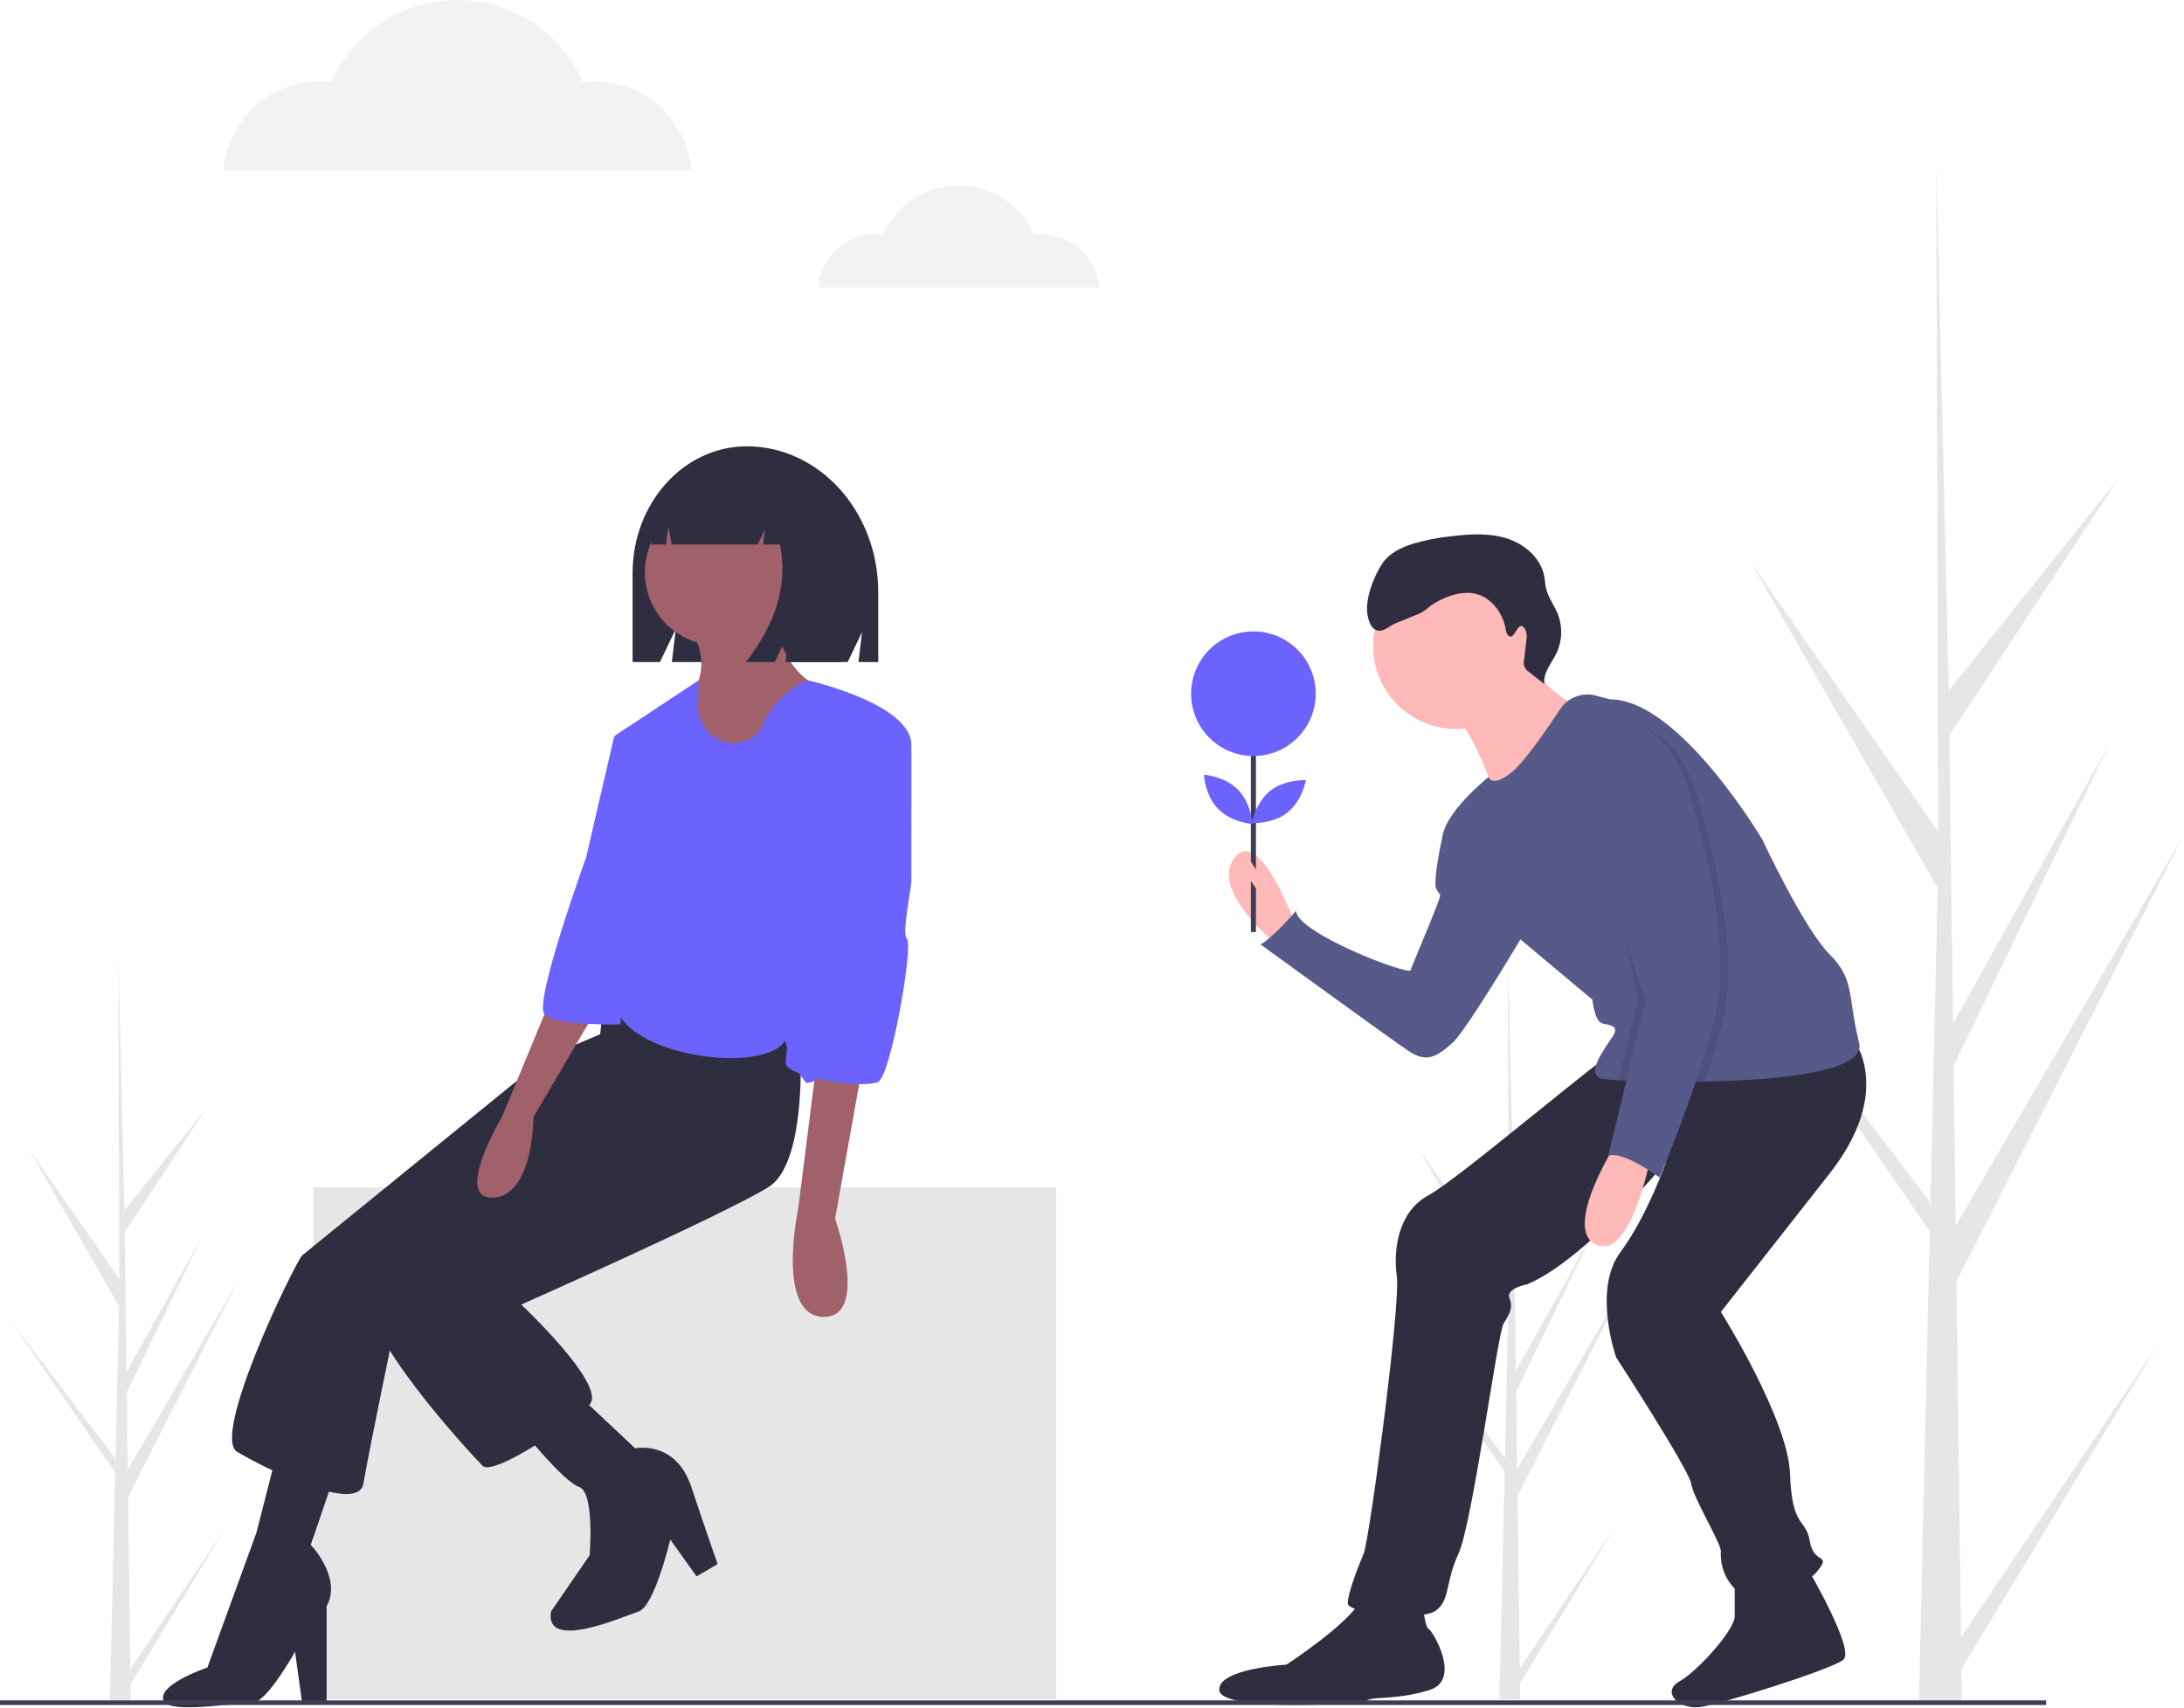
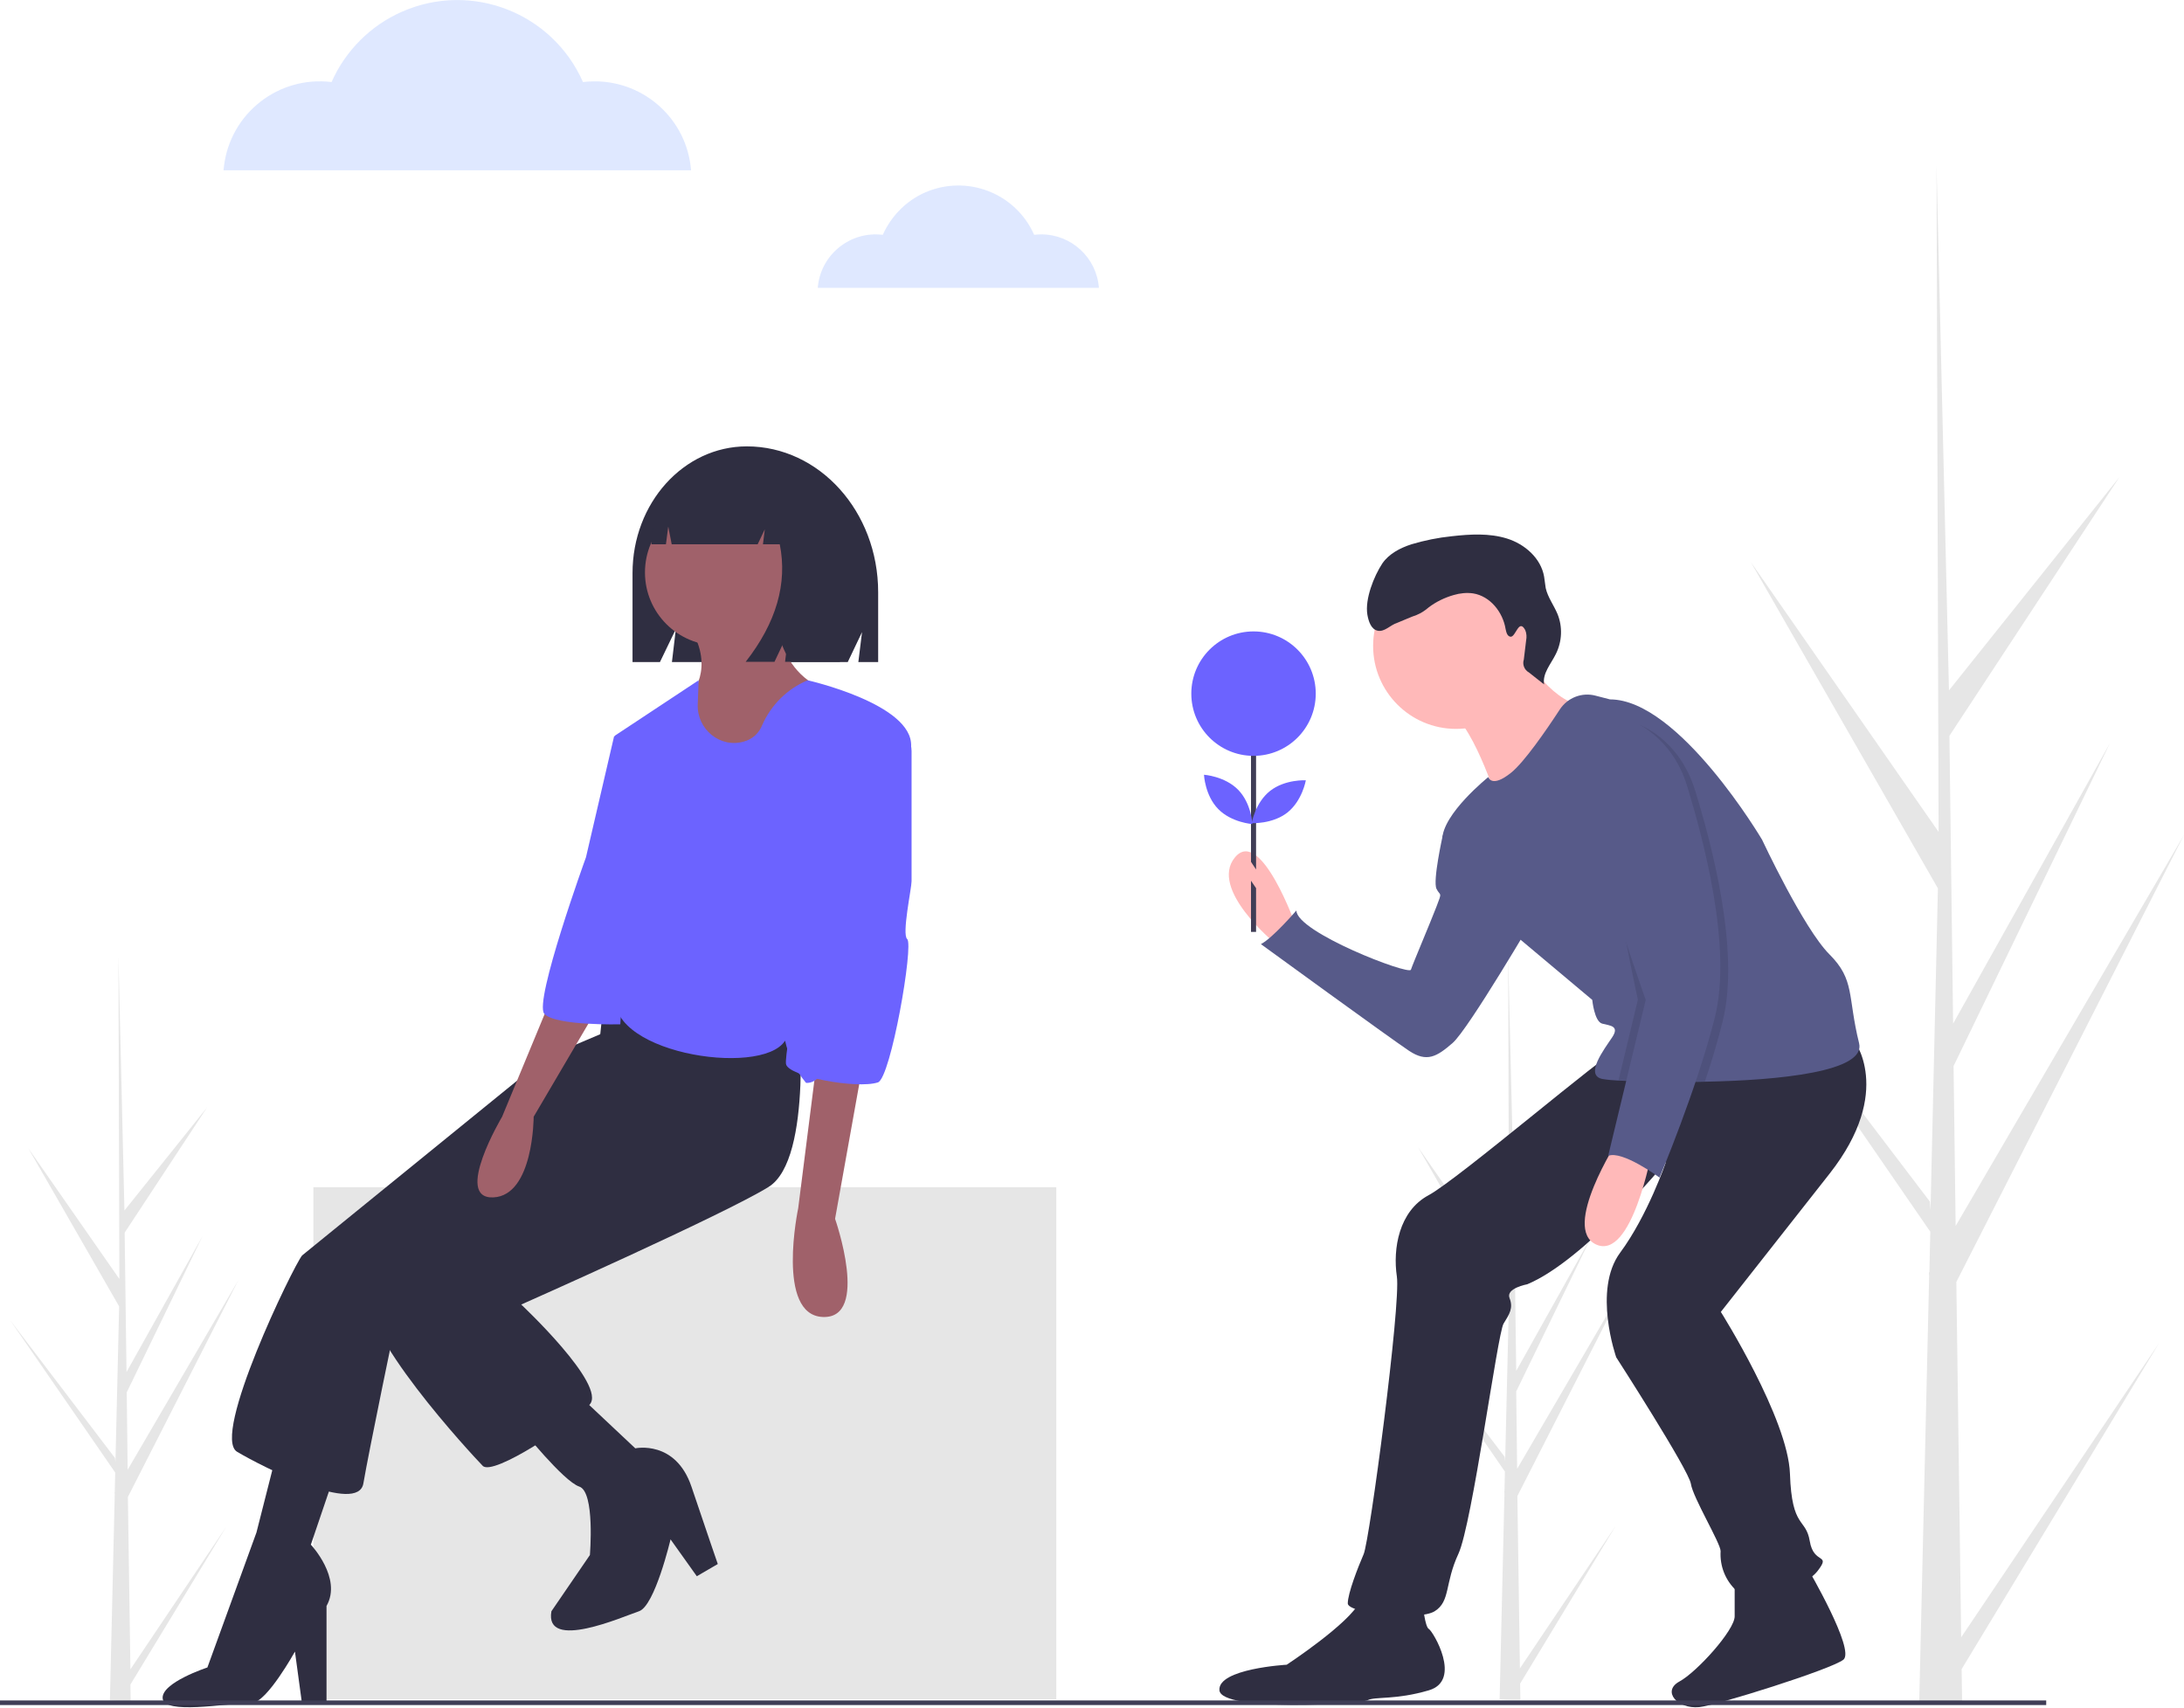
- <svg xmlns="http://www.w3.org/2000/svg" id="bff1eec5-8c42-4467-882f-1d2c94145129" data-name="Layer 1" width="947.823" height="740.893" viewBox="0 0 947.823 740.893">
-   <path d="M977.143,790.03l85.887-127.722-85.711,141.463.179,14.372q-9.405.072-18.627-.313l4.26-184.742-.117-1.425.157-.275.408-17.457-94.056-136.558,93.945,123.493.333,3.69,3.217-139.58L885.779,323.394,967.25,440.454l-.85-289.173.002-.962.028.947,5.393,227.907,74.04-92.576L972.064,398.806l1.616,124.851,68.132-121.85L973.93,542.012l.9,69.423,99.082-169.735L975.131,635.654Z" transform="translate(-126.0883 -79.55369)" fill="#e6e6e6" />
-   <path d="M785.652,803.529l41.609-61.876-41.523,68.533.087,6.963q-4.556.035-9.024-.152l2.064-89.5-.057-.69.076-.133.198-8.457L733.514,652.058l45.513,59.827.162,1.788,1.559-67.621-39.357-68.59,39.469,56.711-.412-140.092.001-.466.013.459,2.613,110.412,35.869-44.849-35.752,54.361.783,60.485,33.007-59.031-32.886,67.923.436,33.633,48.001-82.23L784.677,728.74Z" transform="translate(-126.0883 -79.55369)" fill="#e6e6e6" />
-   <path d="M182.652,803.907,224.26,742.031l-41.523,68.533.087,6.963q-4.556.035-9.024-.152l2.064-89.5-.057-.69.076-.133.198-8.457L130.514,652.437l45.513,59.827.162,1.788,1.559-67.621-39.357-68.59,39.469,56.711-.412-140.092.001-.466.013.459,2.613,110.412,35.869-44.849-35.752,54.361.783,60.485,33.007-59.031-32.886,67.923.436,33.633,48.001-82.23L181.677,729.118Z" transform="translate(-126.0883 -79.55369)" fill="#e6e6e6" />
-   <path d="M688.557,481.658s-15.435-43.734-26.583-30.013,17.151,36.874,17.151,36.874Z" transform="translate(-126.0883 -79.55369)" fill="#ffb9b9" />
-   <path d="M761.447,438.781l-9.286,3.441s-4.435,19.712-2.72,23.142,2.573.858,0,7.718-10.29,24.868-11.148,27.441-49.737-16.293-49.737-25.726c0,0-10.29,12.005-15.435,14.578,0,0,56.597,41.161,64.314,46.306s12.005,2.573,18.866-3.43,36.016-55.739,36.016-55.739Z" transform="translate(-126.0883 -79.55369)" fill="#575a89" />
-   <path d="M743.579,776.203s.858,9.433,2.573,10.29,14.578,22.296,0,26.583-23.153,2.573-26.583,4.288-63.457,5.145-64.314-4.288,29.156-11.148,29.156-11.148,27.441-18.008,31.728-27.441S743.579,776.203,743.579,776.203Z" transform="translate(-126.0883 -79.55369)" fill="#2f2e41" />
-   <path d="M910.657,760.354S931.237,795.512,926.092,799.8s-55.253,19.913-62.599,20.581c-9.433.858-16.293-6.86-8.575-11.148s24.011-22.296,24.011-28.298V765.499Z" transform="translate(-126.0883 -79.55369)" fill="#2f2e41" />
-   <path d="M930.38,530.537s18.008,22.296-10.29,58.312l-47.164,60.027s29.156,46.306,30.013,70.317,6.86,18.866,8.575,29.156,9.433,5.145,3.43,12.863-28.298,14.578-35.159,8.575a21.259,21.259,0,0,1-6.86-17.151c0-3.43-12.005-23.153-12.863-29.156s-32.586-54.882-32.586-54.882-10.29-29.156,1.715-45.449,19.939-39.401,19.939-39.401-35.374,42.831-60.242,53.121c0,0-9.433,1.715-7.718,6.003s0,6.86-2.573,11.148-13.581,87.024-19.583,99.887-3.43,20.581-10.29,24.868-37.731.858-37.731-3.43,4.288-15.435,6.86-21.438,16.153-108.462,14.438-120.468.858-28.298,13.72-35.159,78.035-62.599,81.465-62.599S930.38,530.537,930.38,530.537Z" transform="translate(-126.0883 -79.55369)" fill="#2f2e41" />
-   <circle cx="631.929" cy="280.335" r="36.016" fill="#ffb9b9" />
-   <path d="M787.173,363.319s11.148,19.723,24.868,22.296S776.025,427.633,776.025,427.633s-12.005-37.731-22.296-39.446S787.173,363.319,787.173,363.319Z" transform="translate(-126.0883 -79.55369)" fill="#ffb9b9" />
-   <path d="M752.014,443.926c0,11.148,33.444,42.876,33.444,42.876L817.186,513.386s.858,9.433,4.288,10.29,7.718.858,4.288,6.003-12.005,16.293-4.288,18.008a63.037,63.037,0,0,0,7.023.669c2.058.12,4.476.232,7.195.334,6.346.223,14.286.369,22.887.309q3.666-.013,7.46-.086c32.423-.643,69.983-4.373,66.913-16.662-5.145-20.581-1.715-27.441-12.863-38.589s-29.156-49.737-29.156-49.737S854.917,383.042,824.904,383.042l-6.234-1.638a14.276,14.276,0,0,0-15.581,5.986c-6.02,9.167-15.513,22.939-21.061,27.381-8.575,6.86-9.913,1.938-9.913,1.938S752.014,432.779,752.014,443.926Z" transform="translate(-126.0883 -79.55369)" fill="#575a89" />
-   <path d="M828.334,574.27s-24.868,38.589-9.433,45.449,24.011-40.304,24.011-40.304Z" transform="translate(-126.0883 -79.55369)" fill="#ffb9b9" />
-   <path d="M781.562,355.821c-1.382-.174-1.819-1.919-2.052-3.292-1.246-7.356-6.728-14.332-14.094-15.519a19.956,19.956,0,0,0-8.397.677,31.861,31.861,0,0,0-10.774,5.303,17.772,17.772,0,0,1-5.384,3.381c-1.351.397-7.09,2.948-8.43,3.38-2.948.949-5.387,4.034-8.423,3.424-2.905-.584-4.008-4.092-4.474-7.017-1.064-6.665,2.752-16.611,6.545-22.194,2.879-4.237,7.75-6.675,12.62-8.261a90.675,90.675,0,0,1,17.502-3.478c8.011-.946,16.308-1.448,23.986,1.028s14.668,8.534,16.101,16.472c.299,1.654.354,3.347.72,4.987.893,4.001,3.54,7.364,5.084,11.161a21.492,21.492,0,0,1-.656,17.423c-2.138,4.3-5.857,8.432-5.054,13.167l-6.617-5.218a4.806,4.806,0,0,1-2.209-5.625l.962-8.286a7.29,7.29,0,0,0-.429-4.48C785.146,347.716,783.867,356.112,781.562,355.821Z" transform="translate(-126.0883 -79.55369)" fill="#2f2e41" />
-   <path d="M843.77,515.101l-8.078,33.589c8.147.292,18.925.446,30.348.223,2.881-8.644,5.634-17.656,7.744-26.095,7.718-30.871-5.145-78.035-12.005-100.331s-24.011-28.298-24.011-28.298a78.203,78.203,0,0,0-19.723,10.29C806.896,412.198,843.77,515.101,843.77,515.101Z" transform="translate(-126.0883 -79.55369)" opacity="0.1" style="isolation:isolate" />
-   <path d="M836.909,513.386,828.497,548.356c2.058.12,4.476.232,7.195.334,6.346.223,14.286.369,22.887.309,3.096-9.184,6.089-18.874,8.344-27.895,7.718-30.871-5.145-78.035-12.005-100.331s-21.867,2.144-21.867,2.144,6.003-14.578-5.145-6.86S836.909,513.386,836.909,513.386Z" transform="translate(-126.0883 -79.55369)" opacity="0.1" style="isolation:isolate" />
-   <path d="M834.337,392.475s17.151,6.003,24.011,28.298,19.723,69.46,12.005,100.331-24.011,69.46-24.011,69.46-16.293-12.005-22.296-9.433l16.293-67.745s-36.874-102.903-25.726-110.621A78.203,78.203,0,0,1,834.337,392.475Z" transform="translate(-126.0883 -79.55369)" fill="#575a89" />
-   <path d="M668.952,461.796v22.248h2.199V465.095" transform="translate(-126.0883 -79.55369)" fill="#3f3d56" />
-   <path d="M671.151,456.845v-55.252h-2.199v51.961" transform="translate(-126.0883 -79.55369)" fill="#3f3d56" />
-   <circle cx="543.963" cy="301.039" r="27.037" fill="#6c63ff" />
-   <rect x="135.978" y="515.193" width="322.41" height="222.155" fill="#e6e6e6" />
-   <path d="M450.191,273.235h-0c-27.379,0-49.573,24.631-49.573,55.016v38.604h11.873l6.874-14.303-1.718,14.303h76.313l6.249-13.003-1.562,13.003h8.592V336.544C507.237,301.579,481.697,273.235,450.191,273.235Z" transform="translate(-126.0883 -79.55369)" fill="#2f2e41" />
-   <path d="M393.389,525.45l-30.438,12.936L257.18,624.373c-3.889,4.779-39.569,78.377-28.155,85.225s52.505,27.394,54.788,13.697,14.458-72.289,14.458-72.289l101.966-91.313Z" transform="translate(-126.0883 -79.55369)" fill="#2f2e41" />
-   <path d="M273.921,711.881l-12.936,38.047s13.697,14.458,6.848,26.633v41.852H257.18l-3.044-22.067s-12.134,21.789-18.263,22.067c-12.848.584-38.29,5.154-39.051-1.694s19.266-13.525,19.266-13.525l21.306-58.593,9.131-35.764Z" transform="translate(-126.0883 -79.55369)" fill="#2f2e41" />
-   <path d="M472.527,515.558s6.848,66.963-12.936,79.138S352.298,645.679,352.298,645.679s37.286,35.003,29.677,43.374-41.852,31.199-46.417,26.633-55.549-59.353-49.461-76.855,90.552-74.572,90.552-74.572l9.892-35.764,3.044-28.916,31.96-20.545Z" transform="translate(-126.0883 -79.55369)" fill="#2f2e41" />
-   <circle cx="311.576" cy="248.375" r="31.722" fill="#a0616a" />
-   <path d="M462.254,340.922s-1.522,28.916,22.067,38.047-58.593,68.485-58.593,68.485V381.252s10.653-11.414,0-28.916Z" transform="translate(-126.0883 -79.55369)" fill="#a0616a" />
-   <path d="M512.857,476.75l-6.088,29.677L488.507,608.393s15.219,43.374-5.327,42.613-10.653-47.178-10.653-47.178L483.18,519.363V486.642Z" transform="translate(-126.0883 -79.55369)" fill="#a0616a" />
-   <path d="M381.975,462.292l-6.848,26.633-31.199,75.333s-21.306,35.764-3.805,35.003,17.502-35.003,17.502-35.003l35.764-60.875V469.14Z" transform="translate(-126.0883 -79.55369)" fill="#a0616a" />
-   <path d="M376.648,684.487l25.111,23.589s17.502-3.805,24.35,16.741S437.524,758.298,437.524,758.298l-9.131,5.327-11.414-15.98s-6.848,28.916-13.697,31.199-41.091,17.502-38.047,0l16.741-24.35s2.283-27.394-4.566-29.677S352.298,699.706,352.298,699.706Z" transform="translate(-126.0883 -79.55369)" fill="#2f2e41" />
-   <path d="M428.904,385.25c-.4,10.705,9.721,19.119,19.997,16.091a12.007,12.007,0,0,0,8.027-7.153,37.357,37.357,0,0,1,19.749-19.42s45.692,10.289,44.931,28.551-28.916,46.417-28.916,46.417,3.805,101.205-16.741,99.683a44.069,44.069,0,0,1-9.131-18.263c-10.311,16.293-81.118,5.011-73.05-22.067,0,0-6.088,10.653-6.848,6.087s6.088-116.424,6.088-116.424l36.287-23.986Z" transform="translate(-126.0883 -79.55369)" fill="#6c63ff" />
-   <path d="M515.746,395.968l.51.286a10.498,10.498,0,0,1,5.361,9.157l-.008,56.472c.012,3.107-4.308,23.14-1.932,25.142,2.931,2.493-7.06,60.282-12.67,62.152-9.131,3.044-39.113-2.648-39.874-7.975s10.341-61.788,12.623-61.788c1.787,0,12.435-54.566,20.991-77.896A10.5,10.5,0,0,1,515.746,395.968Z" transform="translate(-126.0883 -79.55369)" fill="#6c63ff" />
-   <path d="M403.281,396.09l-10.653,3.044-12.175,52.505s-22.698,62.59-18.132,67.917,33.038,4.557,33.038,4.557Z" transform="translate(-126.0883 -79.55369)" fill="#6c63ff" />
-   <path d="M464.284,288.39a25.999,25.999,0,0,0-20.514-10.468H442.797c-18.765,0-33.978,16.981-33.978,37.927v0h6.288l1.015-7.729,1.489,7.729H454.904l3.124-6.539-.781,6.539h7.337q5.135,25.503-14.757,51.005h12.498l6.249-13.078L467.011,366.854h23.823l4.687-30.08C495.521,314.247,482.432,295.144,464.284,288.39Z" transform="translate(-126.0883 -79.55369)" fill="#2f2e41" />
-   <rect y="737.893" width="888" height="2" fill="#3f3d56" />
-   <path d="M684.815,432.148c-6.492,5.146-15.482,4.615-15.482,4.615s1.536-8.874,8.028-14.02,15.482-4.615,15.482-4.615S691.308,427.002,684.815,432.148Z" transform="translate(-126.0883 -79.55369)" fill="#6c63ff" />
-   <path d="M663.364,422.237c5.812,5.904,6.247,14.899,6.247,14.899s-8.987-.577-14.799-6.48-6.247-14.899-6.247-14.899S657.552,416.333,663.364,422.237Z" transform="translate(-126.0883 -79.55369)" fill="#6c63ff" />
-   <path d="M384.163,114.821a42.35,42.35,0,0,0-5.061.314,59.617,59.617,0,0,0-109.115,0,41.904,41.904,0,0,0-46.899,38.311H426.002A41.979,41.979,0,0,0,384.163,114.821Z" transform="translate(-126.0883 -79.55369)" fill="#f2f2f2" />
-   <path d="M577.933,181.223a25.462,25.462,0,0,0-3.043.189,35.845,35.845,0,0,0-65.604,0,25.194,25.194,0,0,0-28.198,23.034h122A25.239,25.239,0,0,0,577.933,181.223Z" transform="translate(-126.0883 -79.55369)" fill="#f2f2f2" />
+ <svg xmlns="http://www.w3.org/2000/svg" version="1.1" id="bff1eec5-8c42-4467-882f-1d2c94145129" x="0px" y="0px" viewBox="0 0 947.8 740.9" style="enable-background:new 0 0 947.8 740.9;" xml:space="preserve">
+   <style type="text/css">
+ 	.st0{fill:#E6E6E6;}
+ 	.st1{fill:#FFB9B9;}
+ 	.st2{fill:#575A89;}
+ 	.st3{fill:#2F2E41;}
+ 	.st4{opacity:0.1;enable-background:new    ;}
+ 	.st5{fill:#3F3D56;}
+ 	.st6{fill:#6C63FF;}
+ 	.st7{fill:#A0616A;}
+ 	.st8{opacity:0.35;fill:#A3BEFF;}
+ </style>
+   <path class="st0" d="M851.1,710.5l85.9-127.7l-85.7,141.5l0.2,14.4c-6.3,0-12.5-0.1-18.6-0.3l4.3-184.7l-0.1-1.4l0.2-0.3l0.4-17.5  l-94.1-136.6l93.9,123.5l0.3,3.7l3.2-139.6l-81.2-141.6l81.5,117.1l-0.9-289.2l0-1l0,0.9l5.4,227.9l74-92.6L846,319.3l1.6,124.9  l68.1-121.8l-67.9,140.2l0.9,69.4l99.1-169.7l-98.8,194L851.1,710.5z" />
+   <path class="st0" d="M659.6,724l41.6-61.9l-41.5,68.5l0.1,7c-3,0-6,0-9-0.2l2.1-89.5l-0.1-0.7l0.1-0.1l0.2-8.5l-45.6-66.2l45.5,59.8  l0.2,1.8l1.6-67.6l-39.4-68.6l39.5,56.7l-0.4-140.1l0-0.5l0,0.5l2.6,110.4l35.9-44.8l-35.8,54.4l0.8,60.5l33-59L658,603.8l0.4,33.6  l48-82.2l-47.9,94L659.6,724z" />
+   <path class="st0" d="M56.6,724.4l41.6-61.9L56.6,731l0.1,7c-3,0-6,0-9-0.2l2.1-89.5l-0.1-0.7l0.1-0.1L50,639L4.4,572.9l45.5,59.8  l0.2,1.8l1.6-67.6l-39.4-68.6L51.8,555l-0.4-140.1l0-0.5l0,0.5L54,525.3l35.9-44.8l-35.8,54.4l0.8,60.5l33-59L55,604.2l0.4,33.6  l48-82.2l-47.9,94L56.6,724.4z" />
+   <path class="st1" d="M562.5,402.1c0,0-15.4-43.7-26.6-30S553,409,553,409L562.5,402.1z" />
+   <path class="st2" d="M635.4,359.2l-9.3,3.4c0,0-4.4,19.7-2.7,23.1s2.6,0.9,0,7.7s-10.3,24.9-11.1,27.4s-49.7-16.3-49.7-25.7  c0,0-10.3,12-15.4,14.6c0,0,56.6,41.2,64.3,46.3s12,2.6,18.9-3.4s36-55.7,36-55.7L635.4,359.2z" />
+   <path class="st3" d="M617.5,696.6c0,0,0.9,9.4,2.6,10.3s14.6,22.3,0,26.6s-23.2,2.6-26.6,4.3s-63.5,5.1-64.3-4.3  s29.2-11.1,29.2-11.1s27.4-18,31.7-27.4S617.5,696.6,617.5,696.6z" />
+   <path class="st3" d="M784.6,680.8c0,0,20.6,35.2,15.4,39.4s-55.3,19.9-62.6,20.6c-9.4,0.9-16.3-6.9-8.6-11.1s24-22.3,24-28.3v-15.4  L784.6,680.8z" />
+   <path class="st3" d="M804.3,451c0,0,18,22.3-10.3,58.3l-47.2,60c0,0,29.2,46.3,30,70.3s6.9,18.9,8.6,29.2s9.4,5.1,3.4,12.9  s-28.3,14.6-35.2,8.6c-4.8-4.4-7.3-10.7-6.9-17.2c0-3.4-12-23.2-12.9-29.2S701.4,589,701.4,589s-10.3-29.2,1.7-45.4  s19.9-39.4,19.9-39.4s-35.4,42.8-60.2,53.1c0,0-9.4,1.7-7.7,6s0,6.9-2.6,11.1s-13.6,87-19.6,99.9s-3.4,20.6-10.3,24.9  s-37.7,0.9-37.7-3.4s4.3-15.4,6.9-21.4s16.2-108.5,14.4-120.5s0.9-28.3,13.7-35.2c12.9-6.9,78-62.6,81.5-62.6S804.3,451,804.3,451z" />
+   <circle class="st1" cx="631.9" cy="280.3" r="36" />
+   <path class="st1" d="M661.1,283.8c0,0,11.1,19.7,24.9,22.3s-36,42-36,42s-12-37.7-22.3-39.4S661.1,283.8,661.1,283.8z" />
+   <path class="st2" d="M625.9,364.4c0,11.1,33.4,42.9,33.4,42.9l31.7,26.6c0,0,0.9,9.4,4.3,10.3s7.7,0.9,4.3,6s-12,16.3-4.3,18  c2.3,0.4,4.7,0.6,7,0.7c2.1,0.1,4.5,0.2,7.2,0.3c6.3,0.2,14.3,0.4,22.9,0.3c2.4,0,4.9,0,7.5-0.1c32.4-0.6,70-4.4,66.9-16.7  c-5.1-20.6-1.7-27.4-12.9-38.6s-29.2-49.7-29.2-49.7s-36-60.9-66-60.9l-6.2-1.6c-5.9-1.6-12.2,0.8-15.6,6  c-6,9.2-15.5,22.9-21.1,27.4c-8.6,6.9-9.9,1.9-9.9,1.9S625.9,353.2,625.9,364.4z" />
+   <path class="st1" d="M702.2,494.7c0,0-24.9,38.6-9.4,45.4s24-40.3,24-40.3L702.2,494.7z" />
+   <path class="st3" d="M655.5,276.3c-1.4-0.2-1.8-1.9-2.1-3.3c-1.2-7.4-6.7-14.3-14.1-15.5c-2.8-0.4-5.7-0.1-8.4,0.7  c-3.9,1.1-7.6,2.9-10.8,5.3c-1.6,1.4-3.4,2.6-5.4,3.4c-1.4,0.4-7.1,2.9-8.4,3.4c-2.9,0.9-5.4,4-8.4,3.4c-2.9-0.6-4-4.1-4.5-7  c-1.1-6.7,2.8-16.6,6.5-22.2c2.9-4.2,7.7-6.7,12.6-8.3c5.7-1.7,11.6-2.9,17.5-3.5c8-0.9,16.3-1.4,24,1s14.7,8.5,16.1,16.5  c0.3,1.7,0.4,3.3,0.7,5c0.9,4,3.5,7.4,5.1,11.2c2.3,5.6,2,12-0.7,17.4c-2.1,4.3-5.9,8.4-5.1,13.2l-6.6-5.2c-2-1.1-2.9-3.5-2.2-5.6  l1-8.3c0.3-1.5,0.2-3.1-0.4-4.5C659.1,268.2,657.8,276.6,655.5,276.3z" />
+   <path class="st4" d="M717.7,435.5l-8.1,33.6c8.1,0.3,18.9,0.4,30.3,0.2c2.9-8.6,5.6-17.7,7.7-26.1c7.7-30.9-5.1-78-12-100.3  s-24-28.3-24-28.3c-7,2.5-13.7,5.9-19.7,10.3C680.8,332.6,717.7,435.5,717.7,435.5z" />
+   <path class="st4" d="M710.8,433.8l-8.4,35c2.1,0.1,4.5,0.2,7.2,0.3c6.3,0.2,14.3,0.4,22.9,0.3c3.1-9.2,6.1-18.9,8.3-27.9  c7.7-30.9-5.1-78-12-100.3s-21.9,2.1-21.9,2.1s6-14.6-5.1-6.9S710.8,433.8,710.8,433.8z" />
+   <path class="st2" d="M708.2,312.9c0,0,17.2,6,24,28.3s19.7,69.5,12,100.3s-24,69.5-24,69.5s-16.3-12-22.3-9.4l16.3-67.7  c0,0-36.9-102.9-25.7-110.6C694.6,318.9,701.2,315.4,708.2,312.9z" />
+   <path class="st5" d="M542.9,382.2v22.2h2.2v-19" />
+   <path class="st5" d="M545.1,377.3V322h-2.2v52" />
+   <circle class="st6" cx="544" cy="301" r="27" />
+   <rect x="136" y="515.2" class="st0" width="322.4" height="222.2" />
+   <path class="st3" d="M324.1,193.7L324.1,193.7c-27.4,0-49.6,24.6-49.6,55v38.6h11.9l6.9-14.3l-1.7,14.3h76.3l6.2-13l-1.6,13h8.6V257  C381.1,222,355.6,193.7,324.1,193.7z" />
+   <path class="st3" d="M267.3,445.9l-30.4,12.9l-105.8,86c-3.9,4.8-39.6,78.4-28.2,85.2s52.5,27.4,54.8,13.7s14.5-72.3,14.5-72.3  l102-91.3L267.3,445.9z" />
+   <path class="st3" d="M147.8,632.3l-12.9,38c0,0,13.7,14.5,6.8,26.6v41.9h-10.7l-3-22.1c0,0-12.1,21.8-18.3,22.1  c-12.8,0.6-38.3,5.2-39.1-1.7S90,723.6,90,723.6l21.3-58.6l9.1-35.8L147.8,632.3z" />
+   <path class="st3" d="M346.4,436c0,0,6.8,67-12.9,79.1c-19.8,12.2-107.3,51-107.3,51s37.3,35,29.7,43.4s-41.9,31.2-46.4,26.6  s-55.5-59.4-49.5-76.9s90.6-74.6,90.6-74.6l9.9-35.8l3-28.9l32-20.5L346.4,436z" />
+   <circle class="st7" cx="311.6" cy="248.4" r="31.7" />
+   <path class="st7" d="M336.2,261.4c0,0-1.5,28.9,22.1,38s-58.6,68.5-58.6,68.5v-66.2c0,0,10.7-11.4,0-28.9L336.2,261.4z" />
+   <path class="st7" d="M386.8,397.2l-6.1,29.7l-18.3,102c0,0,15.2,43.4-5.3,42.6s-10.7-47.2-10.7-47.2l10.7-84.5v-32.7L386.8,397.2z" />
+   <path class="st7" d="M255.9,382.7l-6.8,26.6l-31.2,75.3c0,0-21.3,35.8-3.8,35s17.5-35,17.5-35l35.8-60.9v-34.2L255.9,382.7z" />
+   <path class="st3" d="M250.6,604.9l25.1,23.6c0,0,17.5-3.8,24.4,16.7s11.4,33.5,11.4,33.5l-9.1,5.3l-11.4-16c0,0-6.8,28.9-13.7,31.2  s-41.1,17.5-38,0l16.7-24.4c0,0,2.3-27.4-4.6-29.7s-25.1-25.1-25.1-25.1L250.6,604.9z" />
+   <path class="st6" d="M302.8,305.7c-0.4,10.7,9.7,19.1,20,16.1c3.7-1,6.6-3.6,8-7.2c3.9-8.8,10.9-15.7,19.7-19.4  c0,0,45.7,10.3,44.9,28.6s-28.9,46.4-28.9,46.4s3.8,101.2-16.7,99.7c-4.4-5.3-7.6-11.5-9.1-18.3c-10.3,16.3-81.1,5-73.1-22.1  c0,0-6.1,10.7-6.8,6.1s6.1-116.4,6.1-116.4l36.3-24L302.8,305.7z" />
+   <path class="st6" d="M389.7,316.4l0.5,0.3c3.3,1.9,5.4,5.4,5.4,9.2l0,56.5c0,3.1-4.3,23.1-1.9,25.1c2.9,2.5-7.1,60.3-12.7,62.2  c-9.1,3-39.1-2.6-39.9-8s10.3-61.8,12.6-61.8c1.8,0,12.4-54.6,21-77.9c2-5.4,8-8.2,13.5-6.3C388.7,315.9,389.2,316.1,389.7,316.4z" />
+   <path class="st6" d="M277.2,316.5l-10.7,3l-12.2,52.5c0,0-22.7,62.6-18.1,67.9s33,4.6,33,4.6L277.2,316.5z" />
+   <path class="st3" d="M338.2,208.8c-4.8-6.5-12.4-10.4-20.5-10.5h-1c-18.8,0-34,17-34,37.9v0h6.3l1-7.7l1.5,7.7h37.3l3.1-6.5  l-0.8,6.5h7.3c3.4,17-1.5,34-14.8,51h12.5l6.2-13.1l-1.6,13.1h23.8l4.7-30.1C369.4,234.7,356.3,215.6,338.2,208.8z" />
+   <rect y="737.9" class="st5" width="888" height="2" />
+   <path class="st6" d="M558.7,352.6c-6.5,5.1-15.5,4.6-15.5,4.6s1.5-8.9,8-14s15.5-4.6,15.5-4.6S565.2,347.4,558.7,352.6z" />
+   <path class="st6" d="M537.3,342.7c5.8,5.9,6.2,14.9,6.2,14.9s-9-0.6-14.8-6.5s-6.2-14.9-6.2-14.9S531.5,336.8,537.3,342.7z" />
+   <path class="st8" d="M258.1,35.3c-1.7,0-3.4,0.1-5.1,0.3C239.7,5.5,204.6-8.2,174.4,5.1c-13.6,6-24.5,16.9-30.5,30.5  c-23-2.8-43.9,13.5-46.7,36.5c-0.1,0.6-0.1,1.2-0.2,1.8h202.9C298.2,52.1,280,35.3,258.1,35.3z" />
+   <path class="st8" d="M451.8,101.7c-1,0-2,0.1-3,0.2c-8-18.1-29.1-26.3-47.3-18.4c-8.2,3.6-14.7,10.2-18.4,18.4  c-13.8-1.7-26.4,8.1-28.1,21.9c0,0.4-0.1,0.7-0.1,1.1h122C475.9,111.8,465,101.7,451.8,101.7z" />
</svg>
